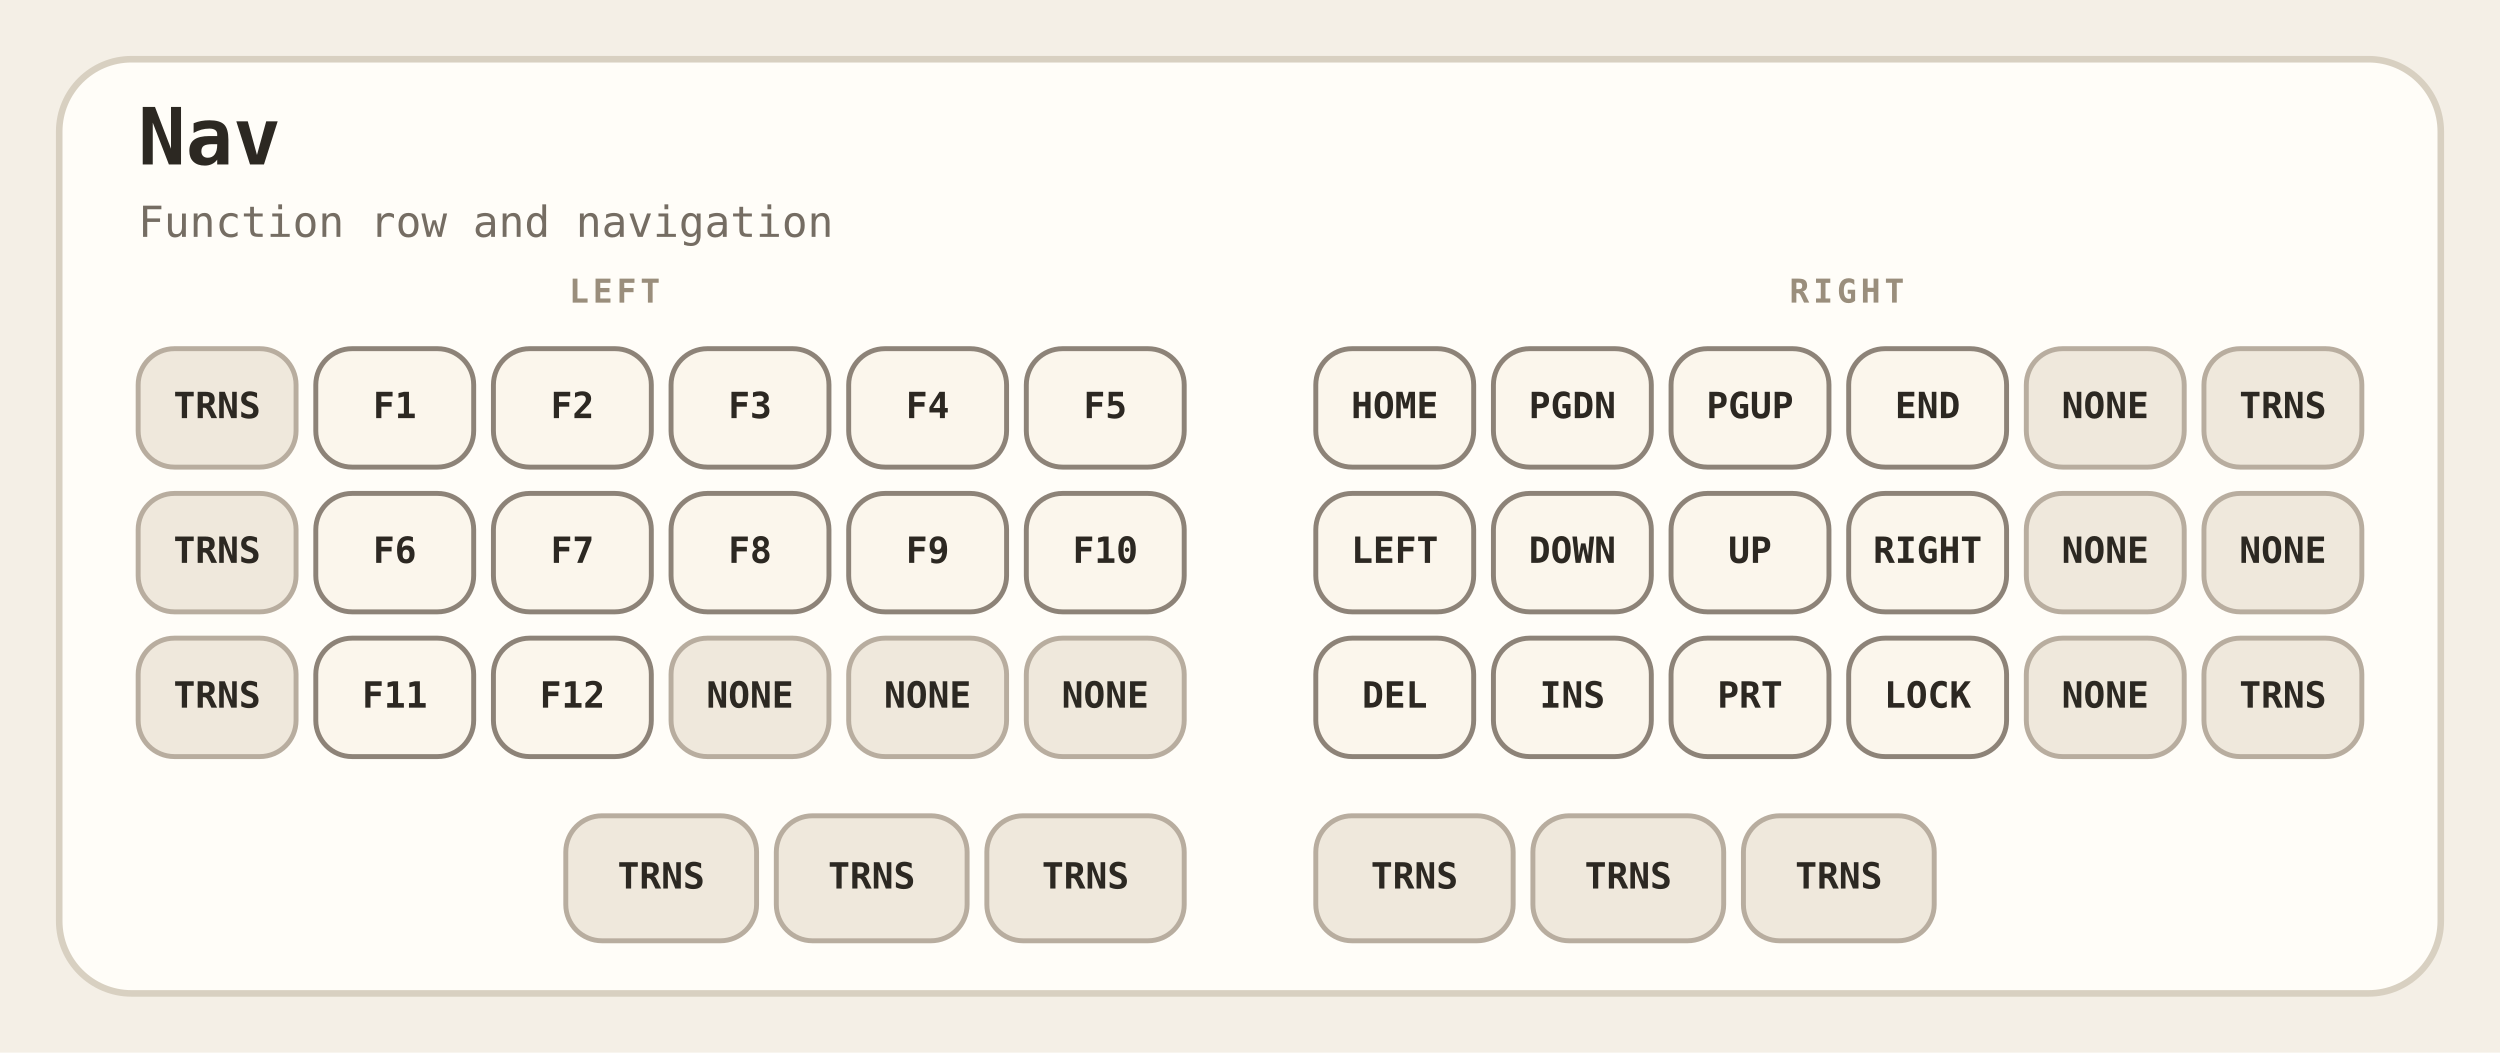
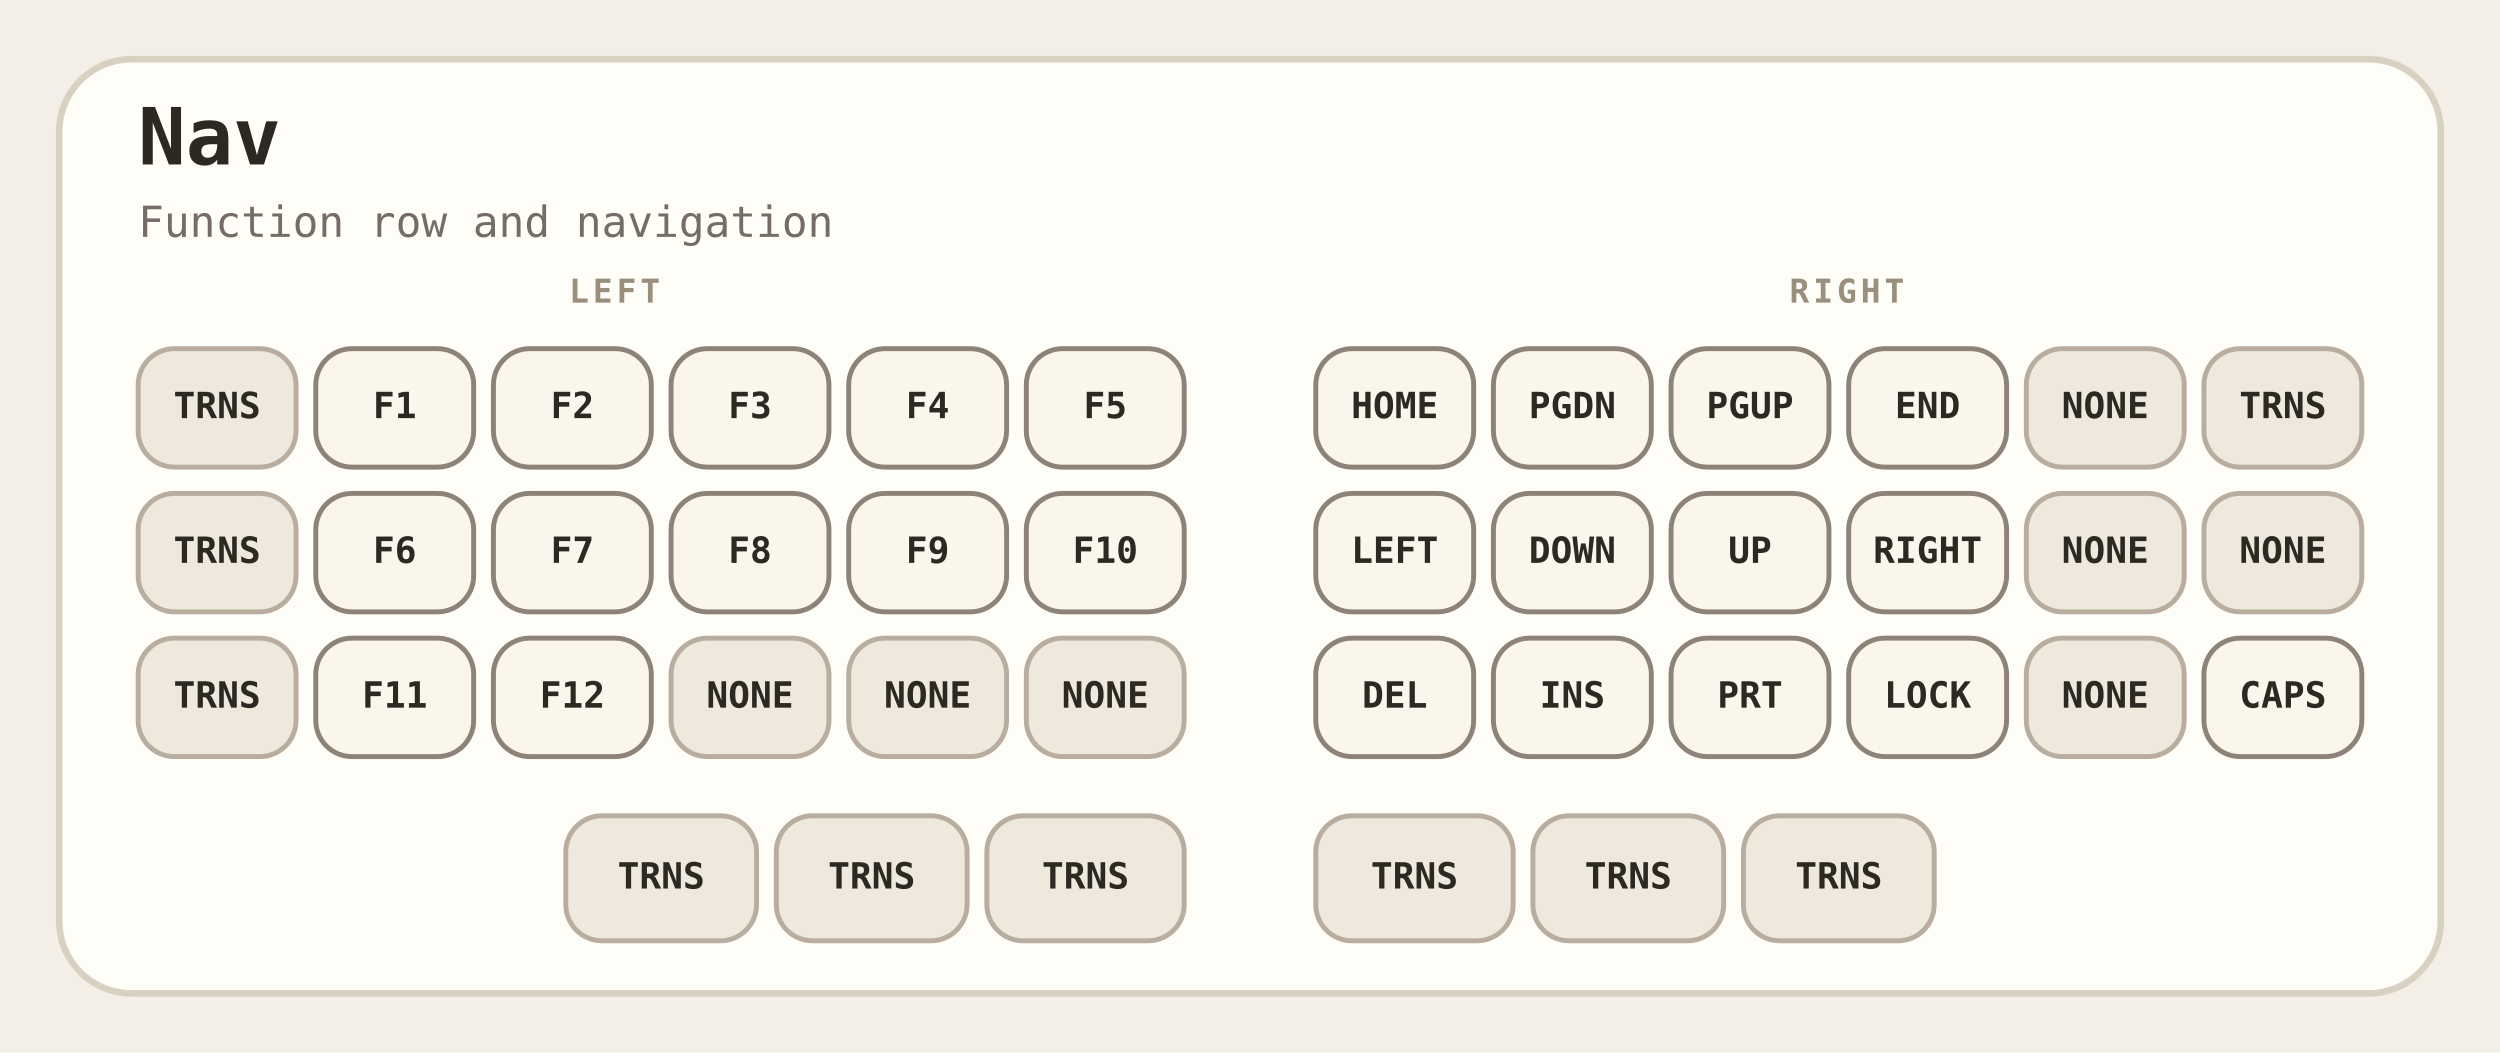
<svg xmlns="http://www.w3.org/2000/svg" width="760" height="320" viewBox="0 0 760 320" role="img" aria-labelledby="title desc">
  <style>
    .bg { fill: #f4efe6; }
    .panel { fill: #fffdf8; stroke: #d8d0c1; stroke-width: 2; }
    .title { font: 700 24px "Iosevka", "Fira Mono", monospace; fill: #2c2822; }
    .subtitle { font: 500 13px "Iosevka", "Fira Mono", monospace; fill: #756d63; }
    .label { font: 700 10px "Iosevka", "Fira Mono", monospace; fill: #9a8e7c; letter-spacing: 1.2px; }
    .key { fill: #fbf6ec; stroke: #8d8378; stroke-width: 1.5; rx: 11; ry: 11; }
    .thumb { fill: #f6eedf; stroke: #8d8378; stroke-width: 1.5; rx: 11; ry: 11; }
    .trans { fill: #efe8dc; stroke: #b8ad9f; }
    .text { font: 700 11px "Iosevka", "Fira Mono", monospace; fill: #2c2822; text-anchor: middle; dominant-baseline: middle; }
  </style>
  <rect class="bg" width="760" height="320" />
  <rect class="panel" x="18" y="18" width="724" height="284" rx="22" ry="22" />
  <text class="title" x="42" y="50">Nav</text>
  <text class="subtitle" x="42" y="72">Function row and navigation</text>
  <text class="label" x="173" y="92">LEFT</text>
  <text class="label" x="544" y="92">RIGHT</text>
  <g transform="translate(42,106)">
    <g>
      <rect class="key trans" x="0" y="0" width="48" height="36" />
      <text class="text" x="24" y="18">TRNS</text>
      <rect class="key" x="54" y="0" width="48" height="36" />
      <text class="text" x="78" y="18">F1</text>
      <rect class="key" x="108" y="0" width="48" height="36" />
      <text class="text" x="132" y="18">F2</text>
      <rect class="key" x="162" y="0" width="48" height="36" />
      <text class="text" x="186" y="18">F3</text>
      <rect class="key" x="216" y="0" width="48" height="36" />
      <text class="text" x="240" y="18">F4</text>
      <rect class="key" x="270" y="0" width="48" height="36" />
      <text class="text" x="294" y="18">F5</text>
      <rect class="key trans" x="0" y="44" width="48" height="36" />
      <text class="text" x="24" y="62">TRNS</text>
      <rect class="key" x="54" y="44" width="48" height="36" />
      <text class="text" x="78" y="62">F6</text>
      <rect class="key" x="108" y="44" width="48" height="36" />
      <text class="text" x="132" y="62">F7</text>
      <rect class="key" x="162" y="44" width="48" height="36" />
      <text class="text" x="186" y="62">F8</text>
      <rect class="key" x="216" y="44" width="48" height="36" />
      <text class="text" x="240" y="62">F9</text>
      <rect class="key" x="270" y="44" width="48" height="36" />
      <text class="text" x="294" y="62">F10</text>
      <rect class="key trans" x="0" y="88" width="48" height="36" />
      <text class="text" x="24" y="106">TRNS</text>
      <rect class="key" x="54" y="88" width="48" height="36" />
      <text class="text" x="78" y="106">F11</text>
      <rect class="key" x="108" y="88" width="48" height="36" />
      <text class="text" x="132" y="106">F12</text>
      <rect class="key trans" x="162" y="88" width="48" height="36" />
      <text class="text" x="186" y="106">NONE</text>
      <rect class="key trans" x="216" y="88" width="48" height="36" />
      <text class="text" x="240" y="106">NONE</text>
      <rect class="key trans" x="270" y="88" width="48" height="36" />
      <text class="text" x="294" y="106">NONE</text>
      <rect class="thumb trans" x="130" y="142" width="58" height="38" />
      <text class="text" x="159" y="161">TRNS</text>
      <rect class="thumb trans" x="194" y="142" width="58" height="38" />
      <text class="text" x="223" y="161">TRNS</text>
      <rect class="thumb trans" x="258" y="142" width="60" height="38" />
      <text class="text" x="288" y="161">TRNS</text>
    </g>
    <g transform="translate(358,0)">
      <rect class="key" x="0" y="0" width="48" height="36" />
      <text class="text" x="24" y="18">HOME</text>
      <rect class="key" x="54" y="0" width="48" height="36" />
      <text class="text" x="78" y="18">PGDN</text>
      <rect class="key" x="108" y="0" width="48" height="36" />
      <text class="text" x="132" y="18">PGUP</text>
      <rect class="key" x="162" y="0" width="48" height="36" />
      <text class="text" x="186" y="18">END</text>
      <rect class="key trans" x="216" y="0" width="48" height="36" />
      <text class="text" x="240" y="18">NONE</text>
      <rect class="key trans" x="270" y="0" width="48" height="36" />
      <text class="text" x="294" y="18">TRNS</text>
      <rect class="key" x="0" y="44" width="48" height="36" />
      <text class="text" x="24" y="62">LEFT</text>
      <rect class="key" x="54" y="44" width="48" height="36" />
      <text class="text" x="78" y="62">DOWN</text>
      <rect class="key" x="108" y="44" width="48" height="36" />
      <text class="text" x="132" y="62">UP</text>
      <rect class="key" x="162" y="44" width="48" height="36" />
      <text class="text" x="186" y="62">RIGHT</text>
      <rect class="key trans" x="216" y="44" width="48" height="36" />
      <text class="text" x="240" y="62">NONE</text>
      <rect class="key trans" x="270" y="44" width="48" height="36" />
      <text class="text" x="294" y="62">NONE</text>
      <rect class="key" x="0" y="88" width="48" height="36" />
      <text class="text" x="24" y="106">DEL</text>
      <rect class="key" x="54" y="88" width="48" height="36" />
      <text class="text" x="78" y="106">INS</text>
      <rect class="key" x="108" y="88" width="48" height="36" />
      <text class="text" x="132" y="106">PRT</text>
      <rect class="key" x="162" y="88" width="48" height="36" />
      <text class="text" x="186" y="106">LOCK</text>
      <rect class="key trans" x="216" y="88" width="48" height="36" />
      <text class="text" x="240" y="106">NONE</text>
-       <rect class="key trans" x="270" y="88" width="48" height="36" />
-       <text class="text" x="294" y="106">TRNS</text>
+       <rect class="key" x="270" y="88" width="48" height="36" />
+       <text class="text" x="294" y="106">CAPS</text>
      <rect class="thumb trans" x="0" y="142" width="60" height="38" />
      <text class="text" x="30" y="161">TRNS</text>
      <rect class="thumb trans" x="66" y="142" width="58" height="38" />
      <text class="text" x="95" y="161">TRNS</text>
      <rect class="thumb trans" x="130" y="142" width="58" height="38" />
      <text class="text" x="159" y="161">TRNS</text>
    </g>
  </g>
</svg>
